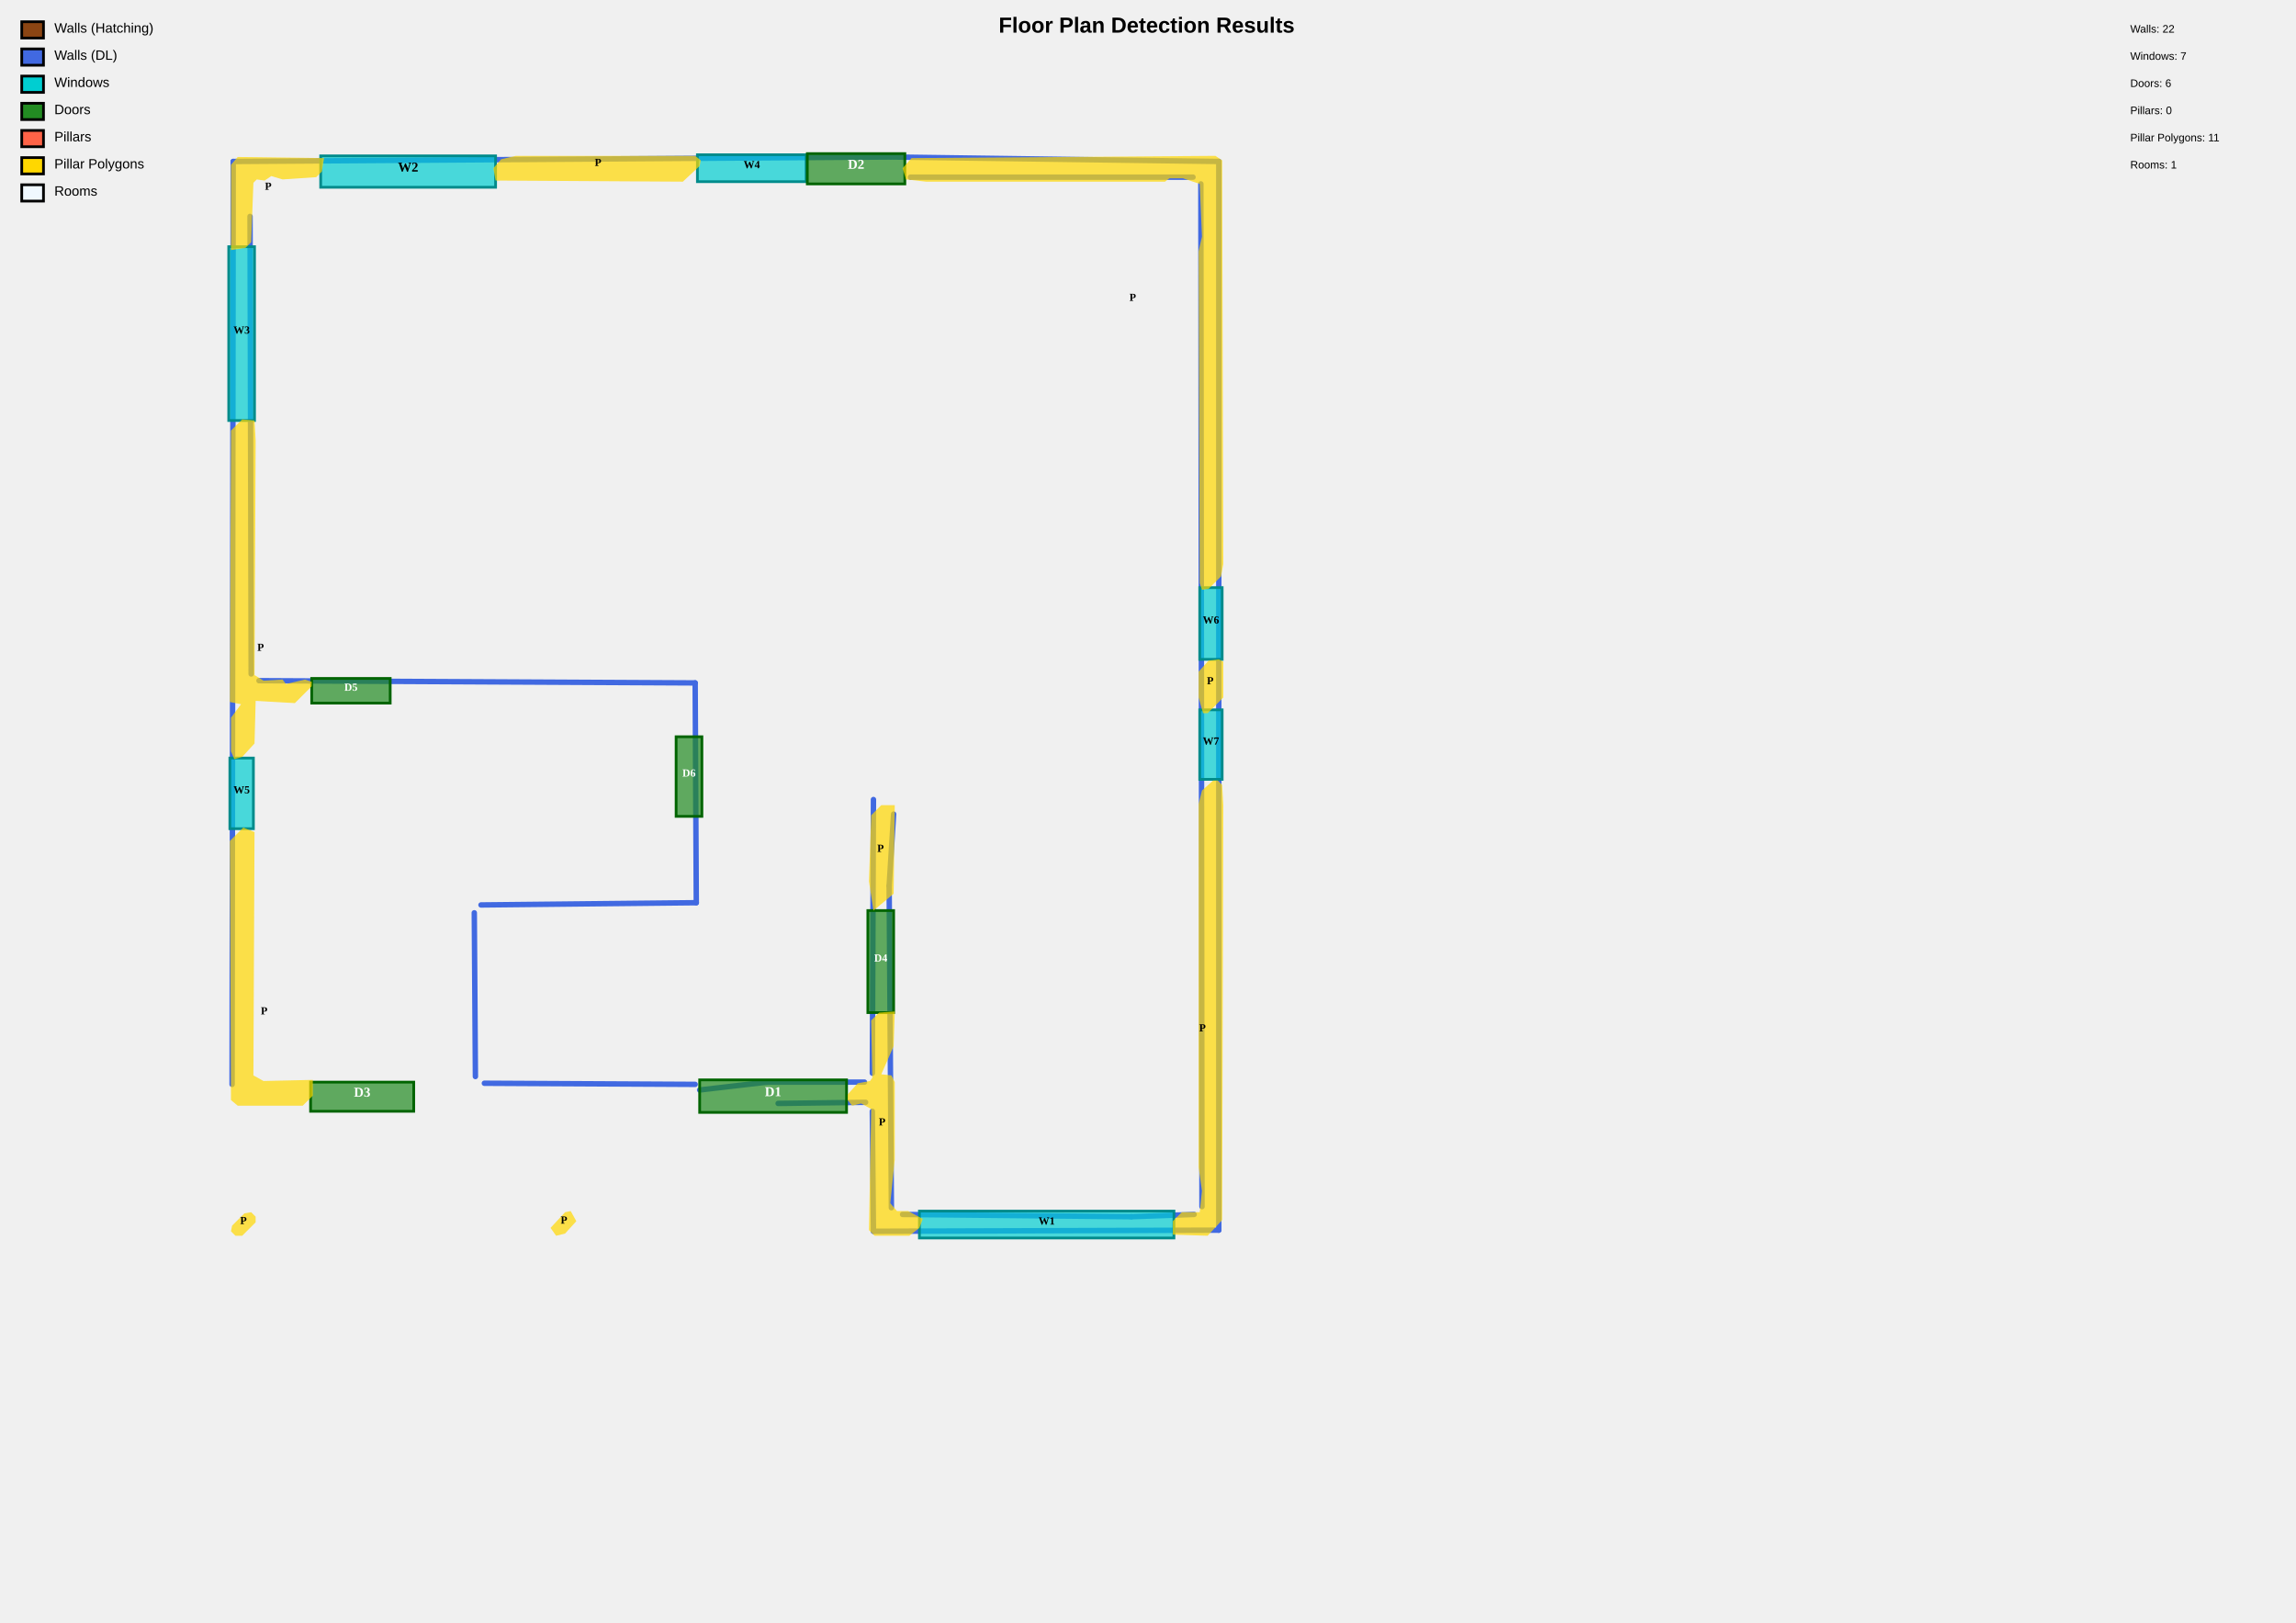
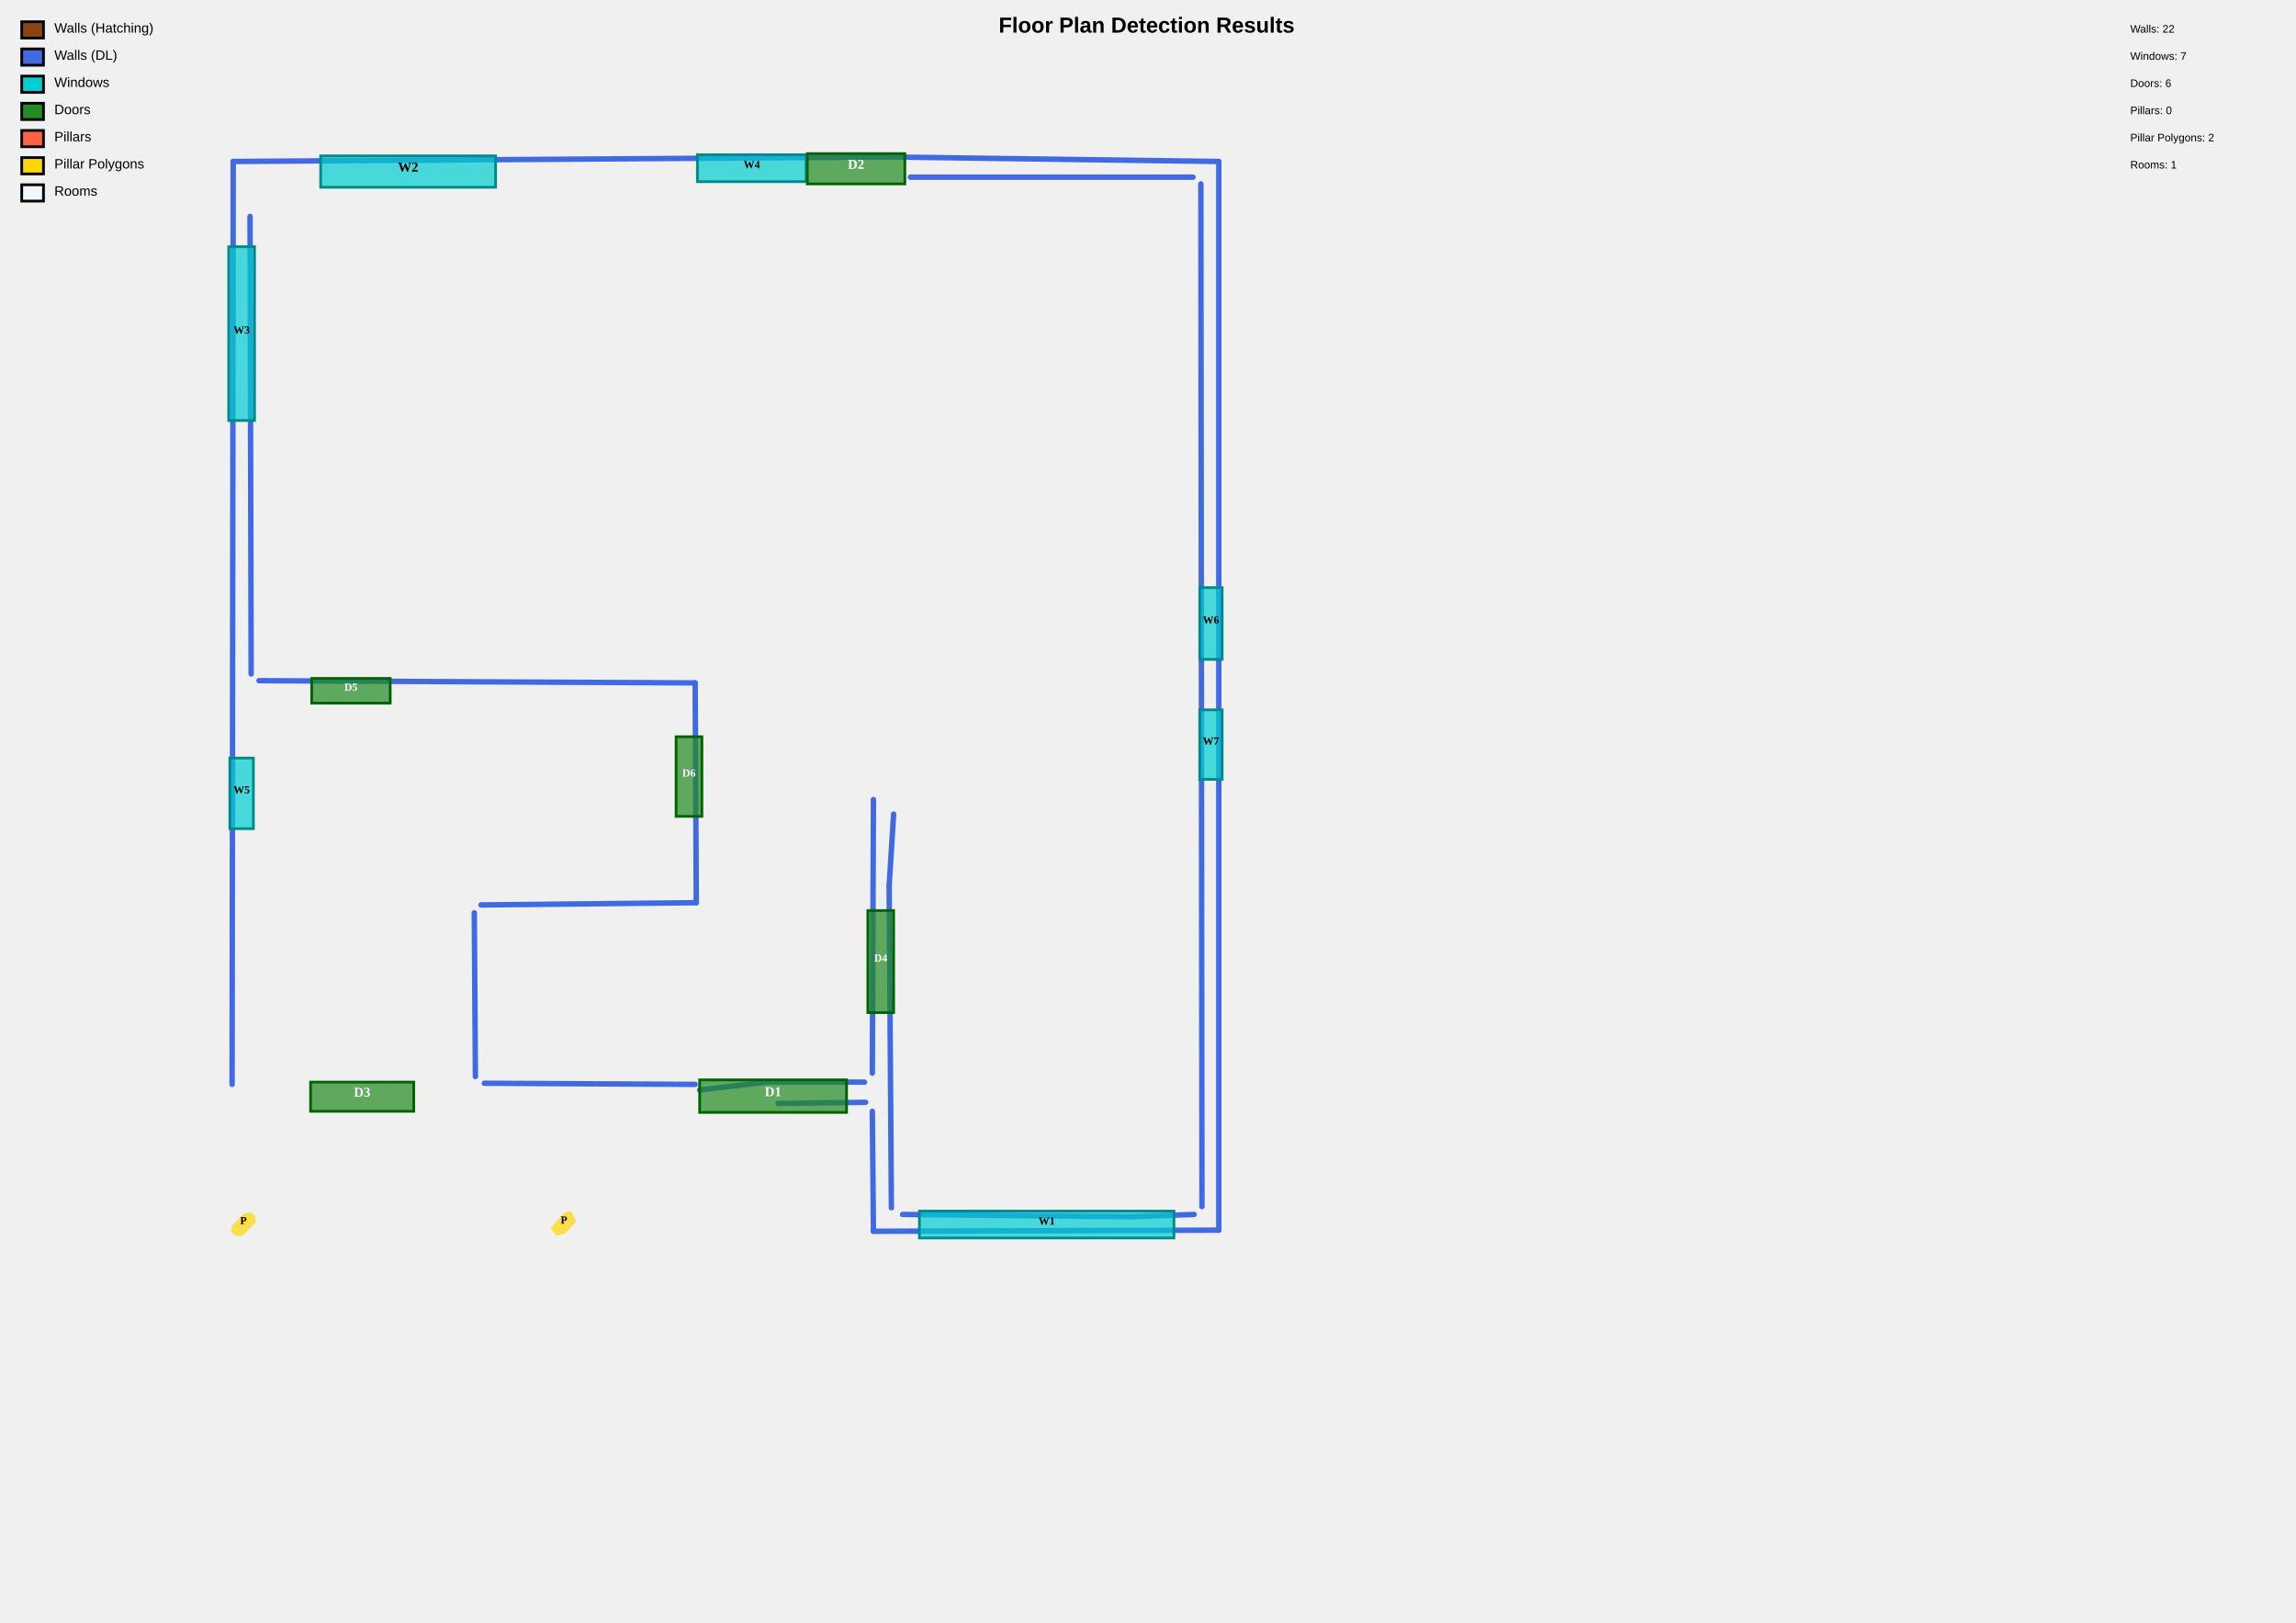
<svg xmlns="http://www.w3.org/2000/svg" baseProfile="tiny" height="597" version="1.2" width="845">
  <defs />
  <g id="rooms" />
  <g id="walls">
    <line stroke="#4169E1" stroke-linecap="round" stroke-width="2" x1="335.075" x2="439.063" y1="65.199" y2="65.199" />
    <line stroke="#4169E1" stroke-linecap="round" stroke-width="2" x1="441.952" x2="442.365" y1="67.675" y2="444.015" />
    <line stroke="#4169E1" stroke-linecap="round" stroke-width="2" x1="439.476" x2="416.368" y1="446.904" y2="447.729" />
    <line stroke="#4169E1" stroke-linecap="round" stroke-width="2" x1="416.368" x2="332.186" y1="447.729" y2="446.904" />
    <line stroke="#4169E1" stroke-linecap="round" stroke-width="2" x1="328.06" x2="327.234" y1="444.428" y2="325.996" />
    <line stroke="#4169E1" stroke-linecap="round" stroke-width="2" x1="327.234" x2="328.885" y1="325.996" y2="299.587" />
    <line stroke="#4169E1" stroke-linecap="round" stroke-width="2" x1="321.457" x2="321.045" y1="294.222" y2="394.909" />
    <line stroke="#4169E1" stroke-linecap="round" stroke-width="2" x1="318.156" x2="282.255" y1="398.211" y2="398.211" />
    <line stroke="#4169E1" stroke-linecap="round" stroke-width="2" x1="282.255" x2="257.496" y1="398.211" y2="401.099" />
    <line stroke="#4169E1" stroke-linecap="round" stroke-width="2" x1="255.845" x2="178.266" y1="399.036" y2="398.623" />
    <line stroke="#4169E1" stroke-linecap="round" stroke-width="2" x1="174.965" x2="174.553" y1="396.147" y2="335.9" />
    <line stroke="#4169E1" stroke-linecap="round" stroke-width="2" x1="177.028" x2="256.258" y1="333.012" y2="332.186" />
    <line stroke="#4169E1" stroke-linecap="round" stroke-width="2" x1="256.258" x2="255.845" y1="332.186" y2="251.306" />
    <line stroke="#4169E1" stroke-linecap="round" stroke-width="2" x1="255.845" x2="95.323" y1="251.306" y2="250.481" />
    <line stroke="#4169E1" stroke-linecap="round" stroke-width="2" x1="92.434" x2="92.022" y1="248.005" y2="79.642" />
    <line stroke="#4169E1" stroke-linecap="round" stroke-width="2" x1="327.647" x2="85.832" y1="57.772" y2="59.422" />
    <line stroke="#4169E1" stroke-linecap="round" stroke-width="2" x1="85.832" x2="85.419" y1="59.422" y2="399.036" />
    <line stroke="#4169E1" stroke-linecap="round" stroke-width="2" x1="448.555" x2="328.06" y1="59.422" y2="57.772" />
    <line stroke="#4169E1" stroke-linecap="round" stroke-width="2" x1="448.555" x2="448.555" y1="452.681" y2="59.422" />
    <line stroke="#4169E1" stroke-linecap="round" stroke-width="2" x1="321.457" x2="448.555" y1="453.094" y2="452.681" />
    <line stroke="#4169E1" stroke-linecap="round" stroke-width="2" x1="321.045" x2="321.457" y1="408.94" y2="453.094" />
    <line stroke="#4169E1" stroke-linecap="round" stroke-width="2" x1="286.382" x2="318.569" y1="406.051" y2="405.639" />
  </g>
  <g id="pillars" />
  <g id="windows">
    <rect fill="#00CED1" fill-opacity="0.7" height="9.904" stroke="darkcyan" stroke-width="1" width="93.672" x="338.376" y="445.666" />
    <text fill="black" font-size="4" font-weight="bold" text-anchor="middle" x="385.212" y="450.618">W1</text>
    <rect fill="#00CED1" fill-opacity="0.7" height="11.554" stroke="darkcyan" stroke-width="1" width="64.374" x="118.019" y="57.359" />
    <text fill="black" font-size="5" font-weight="bold" text-anchor="middle" x="150.206" y="63.136">W2</text>
    <rect fill="#00CED1" fill-opacity="0.7" height="63.961" stroke="darkcyan" stroke-width="1" width="9.491" x="84.181" y="90.784" />
    <text fill="black" font-size="4" font-weight="bold" text-anchor="middle" x="88.927" y="122.764">W3</text>
    <rect fill="#00CED1" fill-opacity="0.7" height="9.904" stroke="darkcyan" stroke-width="1" width="40.027" x="256.671" y="56.946" />
    <text fill="black" font-size="4" font-weight="bold" text-anchor="middle" x="276.684" y="61.898">W4</text>
    <rect fill="#00CED1" fill-opacity="0.7" height="25.997" stroke="darkcyan" stroke-width="1" width="8.666" x="84.594" y="278.954" />
    <text fill="black" font-size="4" font-weight="bold" text-anchor="middle" x="88.927" y="291.952">W5</text>
    <rect fill="#00CED1" fill-opacity="0.7" height="26.41" stroke="darkcyan" stroke-width="1" width="8.253" x="441.539" y="216.231" />
    <text fill="black" font-size="4" font-weight="bold" text-anchor="middle" x="445.666" y="229.435">W6</text>
    <rect fill="#00CED1" fill-opacity="0.7" height="25.584" stroke="darkcyan" stroke-width="1" width="8.253" x="441.539" y="261.21" />
    <text fill="black" font-size="4" font-weight="bold" text-anchor="middle" x="445.666" y="274.002">W7</text>
  </g>
  <g id="doors">
    <rect fill="#228B22" fill-opacity="0.7" height="11.967" stroke="darkgreen" stroke-width="1" width="54.058" x="257.496" y="397.385" />
    <text fill="white" font-size="5" font-weight="bold" text-anchor="middle" x="284.525" y="403.369">D1</text>
    <rect fill="#228B22" fill-opacity="0.7" height="11.142" stroke="darkgreen" stroke-width="1" width="35.901" x="297.111" y="56.533" />
    <text fill="white" font-size="5" font-weight="bold" text-anchor="middle" x="315.061" y="62.104">D2</text>
    <rect fill="#228B22" fill-opacity="0.7" height="10.729" stroke="darkgreen" stroke-width="1" width="37.964" x="114.305" y="398.211" />
    <text fill="white" font-size="5" font-weight="bold" text-anchor="middle" x="133.287" y="403.575">D3</text>
    <rect fill="#228B22" fill-opacity="0.7" height="37.551" stroke="darkgreen" stroke-width="1" width="9.491" x="319.394" y="335.075" />
    <text fill="white" font-size="4" font-weight="bold" text-anchor="middle" x="324.139" y="353.85">D4</text>
    <rect fill="#228B22" fill-opacity="0.7" height="9.078" stroke="darkgreen" stroke-width="1" width="28.886" x="114.718" y="249.655" />
    <text fill="white" font-size="4" font-weight="bold" text-anchor="middle" x="129.161" y="254.195">D5</text>
    <rect fill="#228B22" fill-opacity="0.7" height="29.298" stroke="darkgreen" stroke-width="1" width="9.491" x="248.83" y="271.113" />
    <text fill="white" font-size="4" font-weight="bold" text-anchor="middle" x="253.576" y="285.763">D6</text>
  </g>
  <g id="pillar_polygons">
    <polygon fill="#FFD700" opacity="0.7" points="92.434,446.079 89.959,446.491 85.419,451.03 85.007,453.094 86.657,454.744 89.133,454.744 94.085,449.793 94.085,447.729" stroke="darkred" stroke-width="0" />
    <text fill="black" font-size="4" font-weight="bold" text-anchor="middle" x="89.597" y="450.463">P</text>
    <polygon fill="#FFD700" opacity="0.7" points="210.041,445.666 207.977,446.079 202.613,451.856 204.676,454.744 207.977,453.919 212.104,449.38" stroke="darkred" stroke-width="0" />
    <text fill="black" font-size="4" font-weight="bold" text-anchor="middle" x="207.565" y="450.274">P</text>
-     <polygon fill="#FFD700" opacity="0.7" points="323.521,372.626 320.632,375.515 321.045,396.56 320.219,397.798 315.68,398.623 311.966,402.75 311.966,404.813 313.617,406.877 316.918,406.051 320.632,408.114 319.807,452.681 321.87,454.744 334.662,454.744 338.376,451.856 339.614,448.555 334.249,445.666 330.123,445.666 327.647,442.777 329.298,426.684 329.298,398.211 328.06,395.735 324.346,395.322 328.885,385.006 329.298,372.214" stroke="darkred" stroke-width="0" />
-     <text fill="black" font-size="4" font-weight="bold" text-anchor="middle" x="324.655" y="414.15">P</text>
-     <polygon fill="#FFD700" opacity="0.7" points="89.546,304.538 84.594,309.49 85.007,404.813 87.483,406.877 111.416,406.877 115.13,403.163 115.13,397.385 96.974,397.798 93.26,395.735 93.672,306.189" stroke="darkred" stroke-width="0" />
-     <text fill="black" font-size="4" font-weight="bold" text-anchor="middle" x="97.221" y="373.286">P</text>
-     <polygon fill="#FFD700" opacity="0.7" points="329.298,296.285 324.346,296.285 320.632,299.999 319.807,324.346 321.457,335.075 328.885,328.885" stroke="darkred" stroke-width="0" />
-     <text fill="black" font-size="4" font-weight="bold" text-anchor="middle" x="324.071" y="313.479">P</text>
-     <polygon fill="#FFD700" opacity="0.7" points="448.142,287.207 446.491,287.207 442.365,290.921 441.127,295.873 441.127,429.572 442.365,438.238 441.539,446.079 434.937,446.079 431.636,449.38 431.636,454.332 444.428,454.744 449.793,448.967 450.205,296.285 449.793,288.858" stroke="darkred" stroke-width="0" />
-     <text fill="black" font-size="4" font-weight="bold" text-anchor="middle" x="442.542" y="379.553">P</text>
-     <polygon fill="#FFD700" opacity="0.7" points="448.555,242.64 444.841,243.053 441.127,247.179 441.127,256.671 442.777,262.448 444.428,262.448 450.205,256.671 450.205,243.466" stroke="darkred" stroke-width="0" />
-     <text fill="black" font-size="4" font-weight="bold" text-anchor="middle" x="445.408" y="251.822">P</text>
-     <polygon fill="#FFD700" opacity="0.7" points="89.133,154.333 85.007,158.459 84.594,258.321 88.721,259.147 85.007,264.098 85.007,276.478 86.245,279.366 89.133,278.541 93.672,273.589 94.085,257.909 108.528,258.734 114.718,252.544 114.718,250.893 112.242,250.068 105.227,251.719 103.989,250.068 96.974,250.481 93.672,248.417 94.085,162.173 93.672,154.745" stroke="darkred" stroke-width="0" />
-     <text fill="black" font-size="4" font-weight="bold" text-anchor="middle" x="95.921" y="239.504">P</text>
-     <polygon fill="#FFD700" opacity="0.7" points="335.487,58.184 332.186,61.898 333.424,66.025 340.852,66.85 428.747,66.85 430.398,65.612 435.35,65.612 441.539,67.675 442.365,87.07 441.127,92.434 441.539,214.58 442.365,217.056 444.841,216.643 449.38,212.104 450.205,207.565 449.793,59.01 447.317,57.359" stroke="darkred" stroke-width="0" />
-     <text fill="black" font-size="4" font-weight="bold" text-anchor="middle" x="416.877" y="110.737">P</text>
-     <polygon fill="#FFD700" opacity="0.7" points="182.393,66.437 251.306,66.85 257.496,61.073 257.909,59.01 255.845,57.359 189.821,57.359 184.456,58.597 181.568,61.898" stroke="darkred" stroke-width="0" />
-     <text fill="black" font-size="4" font-weight="bold" text-anchor="middle" x="220.099" y="61.073">P</text>
-     <polygon fill="#FFD700" opacity="0.7" points="119.257,58.184 87.483,57.772 85.007,60.66 85.007,92.022 90.371,91.197 92.434,89.133 93.26,67.263 94.498,66.025 97.386,66.437 99.862,64.787 103.989,66.025 116.368,65.199 118.432,63.136" stroke="darkred" stroke-width="0" />
-     <text fill="black" font-size="4" font-weight="bold" text-anchor="middle" x="98.719" y="69.834">P</text>
  </g>
  <g font-size="5" id="legend">
    <rect fill="#8B4513" height="6" stroke="black" stroke-width="1" width="8" x="8" y="8" />
    <text fill="black" font-family="Arial" x="20" y="12">Walls (Hatching)</text>
    <rect fill="#4169E1" height="6" stroke="black" stroke-width="1" width="8" x="8" y="18" />
    <text fill="black" font-family="Arial" x="20" y="22">Walls (DL)</text>
    <rect fill="#00CED1" height="6" stroke="black" stroke-width="1" width="8" x="8" y="28" />
    <text fill="black" font-family="Arial" x="20" y="32">Windows</text>
    <rect fill="#228B22" height="6" stroke="black" stroke-width="1" width="8" x="8" y="38" />
    <text fill="black" font-family="Arial" x="20" y="42">Doors</text>
    <rect fill="#FF6347" height="6" stroke="black" stroke-width="1" width="8" x="8" y="48" />
    <text fill="black" font-family="Arial" x="20" y="52">Pillars</text>
    <rect fill="#FFD700" height="6" stroke="black" stroke-width="1" width="8" x="8" y="58" />
    <text fill="black" font-family="Arial" x="20" y="62">Pillar Polygons</text>
    <rect fill="#F0F8FF" height="6" stroke="black" stroke-width="1" width="8" x="8" y="68" />
    <text fill="black" font-family="Arial" x="20" y="72">Rooms</text>
  </g>
  <g id="title">
    <text fill="black" font-family="Arial" font-size="8" font-weight="bold" text-anchor="middle" x="422" y="12">Floor Plan Detection Results</text>
  </g>
  <g font-size="4" id="statistics">
    <text fill="black" font-family="Arial" x="784" y="12">Walls: 22</text>
    <text fill="black" font-family="Arial" x="784" y="22">Windows: 7</text>
    <text fill="black" font-family="Arial" x="784" y="32">Doors: 6</text>
    <text fill="black" font-family="Arial" x="784" y="42">Pillars: 0</text>
-     <text fill="black" font-family="Arial" x="784" y="52">Pillar Polygons: 11</text>
+     <text fill="black" font-family="Arial" x="784" y="52">Pillar Polygons: 2</text>
    <text fill="black" font-family="Arial" x="784" y="62">Rooms: 1</text>
  </g>
</svg>
